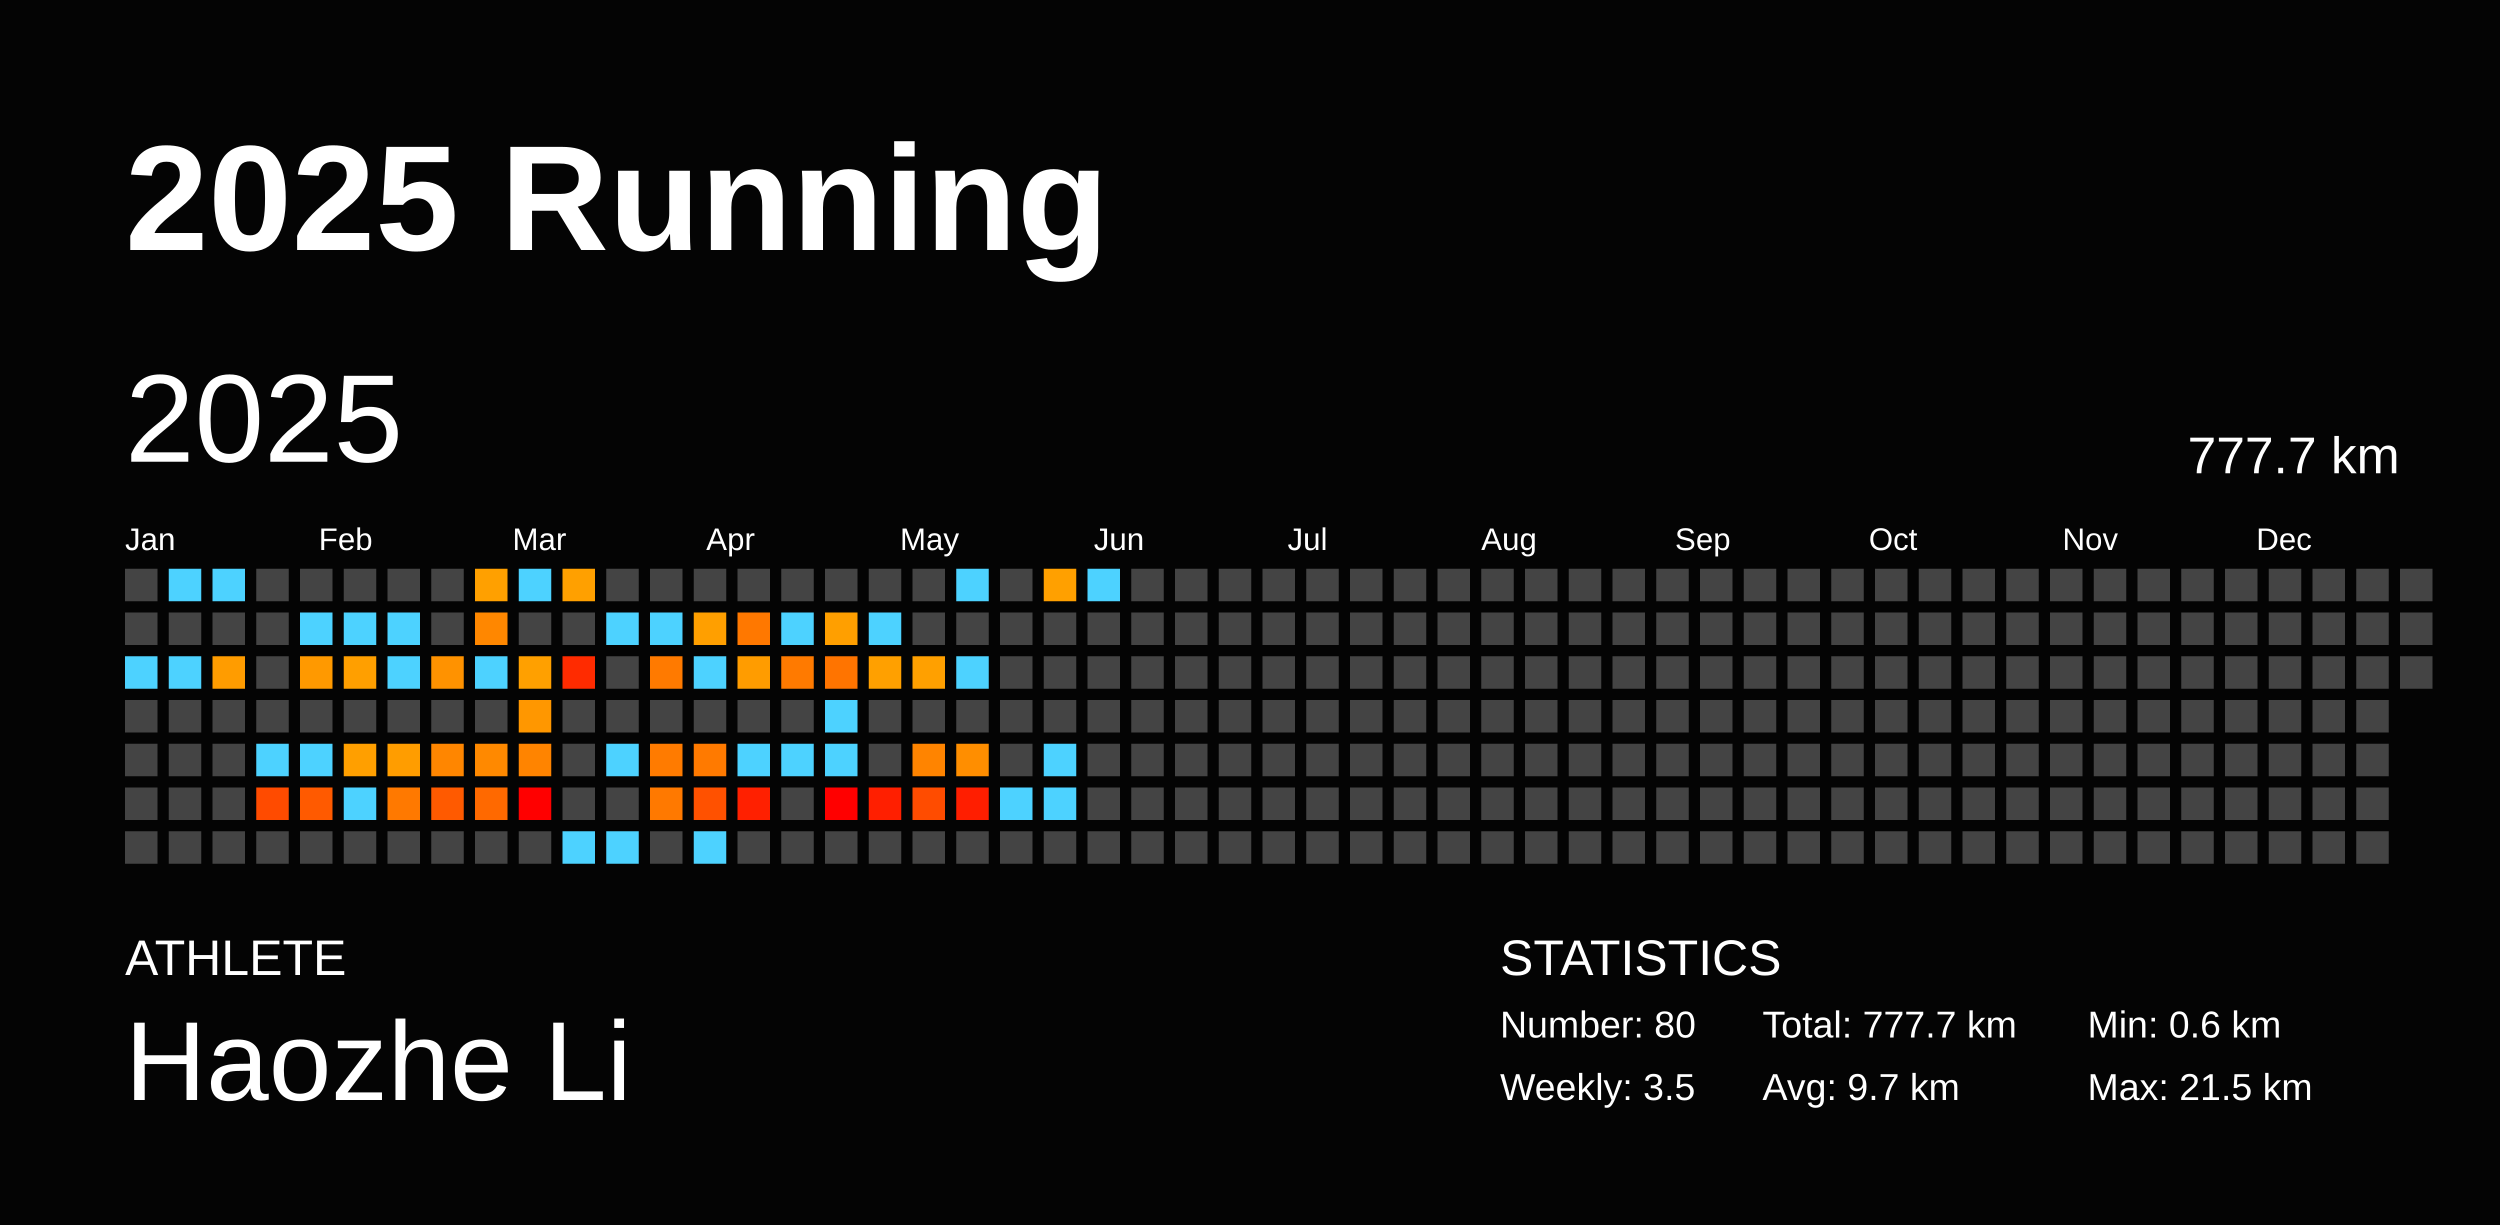
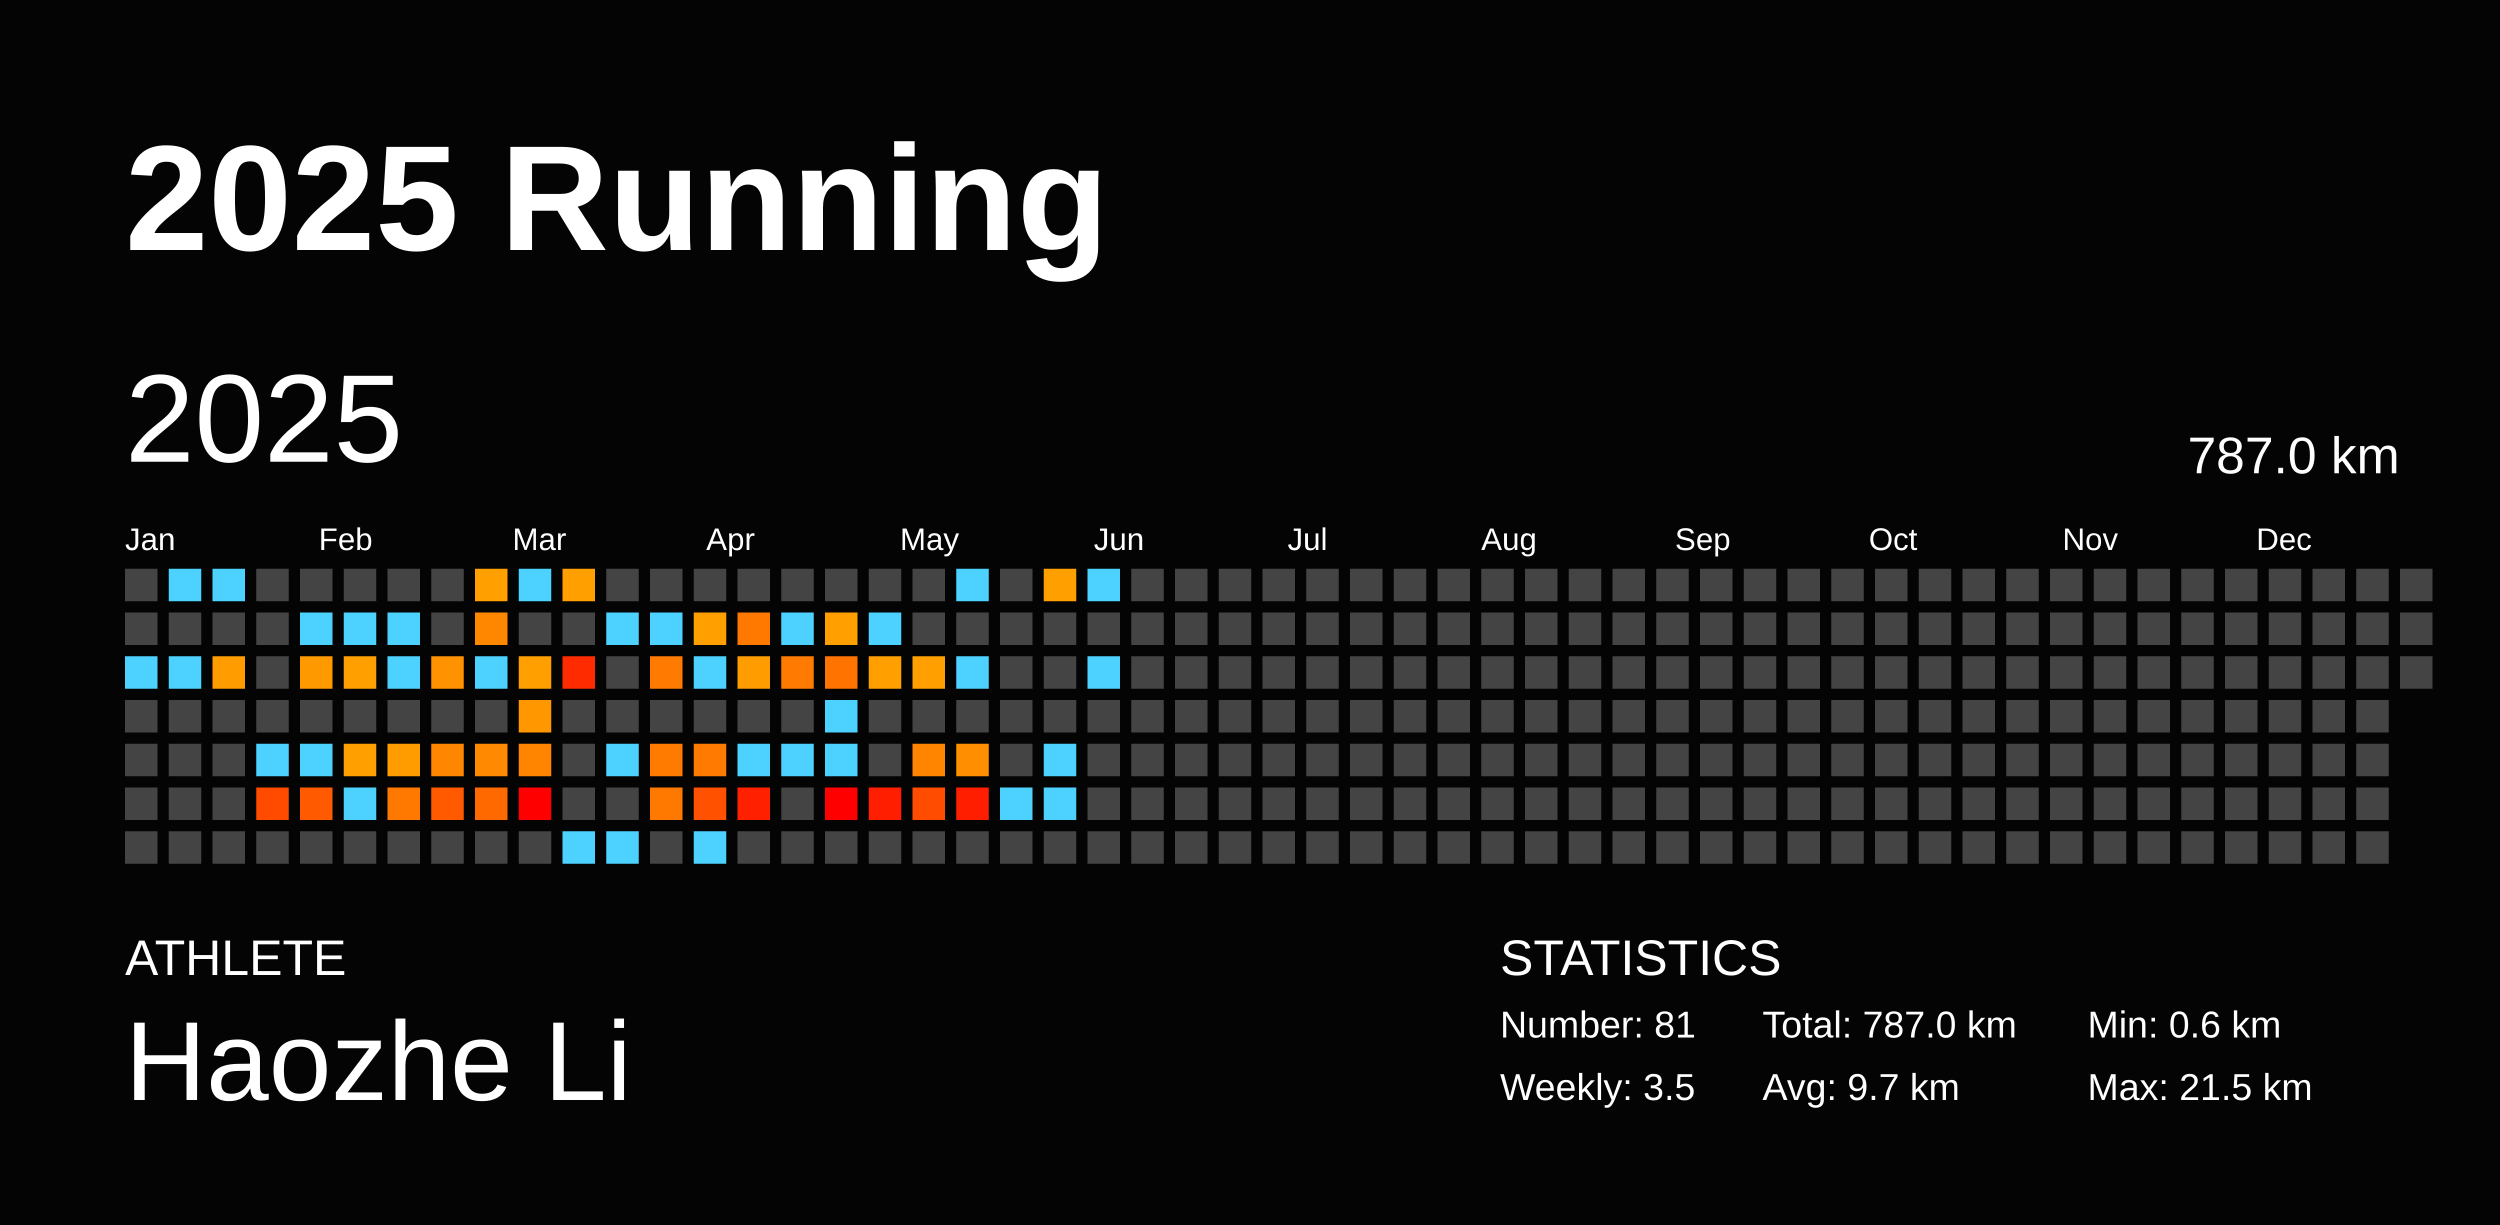
<svg xmlns="http://www.w3.org/2000/svg" baseProfile="full" height="98mm" version="1.1" viewBox="0,0,200,98" width="200mm">
  <defs />
  <rect fill="#040404" height="98" width="200" x="0" y="0" />
  <text fill="#FFFFFF" style="font-size:12px; font-family:Arial; font-weight:bold;" x="10" y="20">2025 Running</text>
  <text fill="#FFFFFF" style="font-size:4px; font-family:Arial" x="10" y="78">ATHLETE</text>
  <text fill="#FFFFFF" style="font-size:9px; font-family:Arial" x="10" y="88">Haozhe Li</text>
  <text fill="#FFFFFF" style="font-size:4px; font-family:Arial" x="120" y="78">STATISTICS</text>
-   <text fill="#FFFFFF" style="font-size:3px; font-family:Arial" x="120" y="83">Number: 80</text>
+   <text fill="#FFFFFF" style="font-size:3px; font-family:Arial" x="120" y="83">Number: 81</text>
  <text fill="#FFFFFF" style="font-size:3px; font-family:Arial" x="120" y="88">Weekly: 3.5</text>
-   <text fill="#FFFFFF" style="font-size:3px; font-family:Arial" x="141" y="83">Total: 777.7 km</text>
+   <text fill="#FFFFFF" style="font-size:3px; font-family:Arial" x="141" y="83">Total: 787.0 km</text>
  <text fill="#FFFFFF" style="font-size:3px; font-family:Arial" x="141" y="88">Avg: 9.7 km</text>
  <text fill="#FFFFFF" style="font-size:3px; font-family:Arial" x="167" y="83">Min: 0.6 km</text>
  <text fill="#FFFFFF" style="font-size:3px; font-family:Arial" x="167" y="88">Max: 21.5 km</text>
  <text dominant-baseline="hanging" fill="#FFFFFF" style="font-size:10.0px; font-family:Arial;" x="10" y="30">2025</text>
-   <text dominant-baseline="hanging" fill="#FFFFFF" style="font-size:4.125px; font-family:Arial;" x="175" y="35">777.7 km</text>
+   <text dominant-baseline="hanging" fill="#FFFFFF" style="font-size:4.125px; font-family:Arial;" x="175" y="35">787.0 km</text>
  <text fill="#FFFFFF" style="font-size:2.5px; font-family:Arial" x="10.0" y="44">Jan</text>
  <text fill="#FFFFFF" style="font-size:2.5px; font-family:Arial" x="25.5" y="44">Feb</text>
  <text fill="#FFFFFF" style="font-size:2.5px; font-family:Arial" x="41.0" y="44">Mar</text>
  <text fill="#FFFFFF" style="font-size:2.5px; font-family:Arial" x="56.5" y="44">Apr</text>
  <text fill="#FFFFFF" style="font-size:2.5px; font-family:Arial" x="72.0" y="44">May</text>
  <text fill="#FFFFFF" style="font-size:2.5px; font-family:Arial" x="87.5" y="44">Jun</text>
  <text fill="#FFFFFF" style="font-size:2.5px; font-family:Arial" x="103.0" y="44">Jul</text>
  <text fill="#FFFFFF" style="font-size:2.5px; font-family:Arial" x="118.5" y="44">Aug</text>
  <text fill="#FFFFFF" style="font-size:2.5px; font-family:Arial" x="134.0" y="44">Sep</text>
  <text fill="#FFFFFF" style="font-size:2.5px; font-family:Arial" x="149.5" y="44">Oct</text>
  <text fill="#FFFFFF" style="font-size:2.5px; font-family:Arial" x="165.0" y="44">Nov</text>
  <text fill="#FFFFFF" style="font-size:2.5px; font-family:Arial" x="180.5" y="44">Dec</text>
  <rect fill="#444444" height="2.6" width="2.6" x="10.0" y="45.5" />
  <rect fill="#444444" height="2.6" width="2.6" x="10.0" y="49.0" />
  <rect fill="#4dd2ff" height="2.6" width="2.6" x="10.0" y="52.5" />
  <rect fill="#444444" height="2.6" width="2.6" x="10.0" y="56.0" />
  <rect fill="#444444" height="2.6" width="2.6" x="10.0" y="59.5" />
  <rect fill="#444444" height="2.6" width="2.6" x="10.0" y="63.0" />
  <rect fill="#444444" height="2.6" width="2.6" x="10.0" y="66.5" />
  <rect fill="#4dd2ff" height="2.6" width="2.6" x="13.5" y="45.5" />
  <rect fill="#444444" height="2.6" width="2.6" x="13.5" y="49.0" />
  <rect fill="#4dd2ff" height="2.6" width="2.6" x="13.5" y="52.5" />
  <rect fill="#444444" height="2.6" width="2.6" x="13.5" y="56.0" />
  <rect fill="#444444" height="2.6" width="2.6" x="13.5" y="59.5" />
  <rect fill="#444444" height="2.6" width="2.6" x="13.5" y="63.0" />
  <rect fill="#444444" height="2.6" width="2.6" x="13.5" y="66.5" />
  <rect fill="#4dd2ff" height="2.6" width="2.6" x="17.0" y="45.5" />
  <rect fill="#444444" height="2.6" width="2.6" x="17.0" y="49.0" />
  <rect fill="#ff9c00" height="2.6" width="2.6" x="17.0" y="52.5" />
  <rect fill="#444444" height="2.6" width="2.6" x="17.0" y="56.0" />
  <rect fill="#444444" height="2.6" width="2.6" x="17.0" y="59.5" />
  <rect fill="#444444" height="2.6" width="2.6" x="17.0" y="63.0" />
  <rect fill="#444444" height="2.6" width="2.6" x="17.0" y="66.5" />
  <rect fill="#444444" height="2.6" width="2.6" x="20.5" y="45.5" />
  <rect fill="#444444" height="2.6" width="2.6" x="20.5" y="49.0" />
  <rect fill="#444444" height="2.6" width="2.6" x="20.5" y="52.5" />
  <rect fill="#444444" height="2.6" width="2.6" x="20.5" y="56.0" />
  <rect fill="#4dd2ff" height="2.6" width="2.6" x="20.5" y="59.5" />
  <rect fill="#ff4b00" height="2.6" width="2.6" x="20.5" y="63.0" />
  <rect fill="#444444" height="2.6" width="2.6" x="20.5" y="66.5" />
  <rect fill="#444444" height="2.6" width="2.6" x="24.0" y="45.5" />
  <rect fill="#4dd2ff" height="2.6" width="2.6" x="24.0" y="49.0" />
  <rect fill="#ff9900" height="2.6" width="2.6" x="24.0" y="52.5" />
  <rect fill="#444444" height="2.6" width="2.6" x="24.0" y="56.0" />
  <rect fill="#4dd2ff" height="2.6" width="2.6" x="24.0" y="59.5" />
  <rect fill="#ff5a00" height="2.6" width="2.6" x="24.0" y="63.0" />
  <rect fill="#444444" height="2.6" width="2.6" x="24.0" y="66.5" />
  <rect fill="#444444" height="2.6" width="2.6" x="27.5" y="45.5" />
  <rect fill="#4dd2ff" height="2.6" width="2.6" x="27.5" y="49.0" />
  <rect fill="#ff9f00" height="2.6" width="2.6" x="27.5" y="52.5" />
  <rect fill="#444444" height="2.6" width="2.6" x="27.5" y="56.0" />
  <rect fill="#ff9f00" height="2.6" width="2.6" x="27.5" y="59.5" />
  <rect fill="#4dd2ff" height="2.6" width="2.6" x="27.5" y="63.0" />
  <rect fill="#444444" height="2.6" width="2.6" x="27.5" y="66.5" />
  <rect fill="#444444" height="2.6" width="2.6" x="31.0" y="45.5" />
  <rect fill="#4dd2ff" height="2.6" width="2.6" x="31.0" y="49.0" />
  <rect fill="#4dd2ff" height="2.6" width="2.6" x="31.0" y="52.5" />
  <rect fill="#444444" height="2.6" width="2.6" x="31.0" y="56.0" />
  <rect fill="#ff9d00" height="2.6" width="2.6" x="31.0" y="59.5" />
  <rect fill="#ff7900" height="2.6" width="2.6" x="31.0" y="63.0" />
  <rect fill="#444444" height="2.6" width="2.6" x="31.0" y="66.5" />
  <rect fill="#444444" height="2.6" width="2.6" x="34.5" y="45.5" />
  <rect fill="#444444" height="2.6" width="2.6" x="34.5" y="49.0" />
  <rect fill="#ff9200" height="2.6" width="2.6" x="34.5" y="52.5" />
  <rect fill="#444444" height="2.6" width="2.6" x="34.5" y="56.0" />
  <rect fill="#ff8600" height="2.6" width="2.6" x="34.5" y="59.5" />
  <rect fill="#ff5a00" height="2.6" width="2.6" x="34.5" y="63.0" />
  <rect fill="#444444" height="2.6" width="2.6" x="34.5" y="66.5" />
  <rect fill="#ffa000" height="2.6" width="2.6" x="38.0" y="45.5" />
  <rect fill="#ff8700" height="2.6" width="2.6" x="38.0" y="49.0" />
  <rect fill="#4dd2ff" height="2.6" width="2.6" x="38.0" y="52.5" />
  <rect fill="#444444" height="2.6" width="2.6" x="38.0" y="56.0" />
  <rect fill="#ff8900" height="2.6" width="2.6" x="38.0" y="59.5" />
  <rect fill="#ff6900" height="2.6" width="2.6" x="38.0" y="63.0" />
  <rect fill="#444444" height="2.6" width="2.6" x="38.0" y="66.5" />
  <rect fill="#4dd2ff" height="2.6" width="2.6" x="41.5" y="45.5" />
  <rect fill="#444444" height="2.6" width="2.6" x="41.5" y="49.0" />
  <rect fill="#ffa000" height="2.6" width="2.6" x="41.5" y="52.5" />
  <rect fill="#ff9700" height="2.6" width="2.6" x="41.5" y="56.0" />
  <rect fill="#ff8400" height="2.6" width="2.6" x="41.5" y="59.5" />
  <rect fill="red" height="2.6" width="2.6" x="41.5" y="63.0" />
  <rect fill="#444444" height="2.6" width="2.6" x="41.5" y="66.5" />
  <rect fill="#ffa000" height="2.6" width="2.6" x="45.0" y="45.5" />
  <rect fill="#444444" height="2.6" width="2.6" x="45.0" y="49.0" />
  <rect fill="#ff2b00" height="2.6" width="2.6" x="45.0" y="52.5" />
  <rect fill="#444444" height="2.6" width="2.6" x="45.0" y="56.0" />
  <rect fill="#444444" height="2.6" width="2.6" x="45.0" y="59.5" />
  <rect fill="#444444" height="2.6" width="2.6" x="45.0" y="63.0" />
  <rect fill="#4dd2ff" height="2.6" width="2.6" x="45.0" y="66.5" />
  <rect fill="#444444" height="2.6" width="2.6" x="48.5" y="45.5" />
  <rect fill="#4dd2ff" height="2.6" width="2.6" x="48.5" y="49.0" />
  <rect fill="#444444" height="2.6" width="2.6" x="48.5" y="52.5" />
  <rect fill="#444444" height="2.6" width="2.6" x="48.5" y="56.0" />
  <rect fill="#4dd2ff" height="2.6" width="2.6" x="48.5" y="59.5" />
  <rect fill="#444444" height="2.6" width="2.6" x="48.5" y="63.0" />
  <rect fill="#4dd2ff" height="2.6" width="2.6" x="48.5" y="66.5" />
  <rect fill="#444444" height="2.6" width="2.6" x="52.0" y="45.5" />
  <rect fill="#4dd2ff" height="2.6" width="2.6" x="52.0" y="49.0" />
  <rect fill="#ff7a00" height="2.6" width="2.6" x="52.0" y="52.5" />
  <rect fill="#444444" height="2.6" width="2.6" x="52.0" y="56.0" />
  <rect fill="#ff7b00" height="2.6" width="2.6" x="52.0" y="59.5" />
  <rect fill="#ff7900" height="2.6" width="2.6" x="52.0" y="63.0" />
  <rect fill="#444444" height="2.6" width="2.6" x="52.0" y="66.5" />
  <rect fill="#444444" height="2.6" width="2.6" x="55.5" y="45.5" />
  <rect fill="#ff9f00" height="2.6" width="2.6" x="55.5" y="49.0" />
  <rect fill="#4dd2ff" height="2.6" width="2.6" x="55.5" y="52.5" />
  <rect fill="#444444" height="2.6" width="2.6" x="55.5" y="56.0" />
  <rect fill="#ff7a00" height="2.6" width="2.6" x="55.5" y="59.5" />
  <rect fill="#ff5100" height="2.6" width="2.6" x="55.5" y="63.0" />
  <rect fill="#4dd2ff" height="2.6" width="2.6" x="55.5" y="66.5" />
  <rect fill="#444444" height="2.6" width="2.6" x="59.0" y="45.5" />
  <rect fill="#ff7800" height="2.6" width="2.6" x="59.0" y="49.0" />
  <rect fill="#ff9c00" height="2.6" width="2.6" x="59.0" y="52.5" />
  <rect fill="#444444" height="2.6" width="2.6" x="59.0" y="56.0" />
  <rect fill="#4dd2ff" height="2.6" width="2.6" x="59.0" y="59.5" />
  <rect fill="#ff2000" height="2.6" width="2.6" x="59.0" y="63.0" />
  <rect fill="#444444" height="2.6" width="2.6" x="59.0" y="66.5" />
  <rect fill="#444444" height="2.6" width="2.6" x="62.5" y="45.5" />
  <rect fill="#4dd2ff" height="2.6" width="2.6" x="62.5" y="49.0" />
  <rect fill="#ff7a00" height="2.6" width="2.6" x="62.5" y="52.5" />
  <rect fill="#444444" height="2.6" width="2.6" x="62.5" y="56.0" />
  <rect fill="#4dd2ff" height="2.6" width="2.6" x="62.5" y="59.5" />
  <rect fill="#444444" height="2.6" width="2.6" x="62.5" y="63.0" />
  <rect fill="#444444" height="2.6" width="2.6" x="62.5" y="66.5" />
  <rect fill="#444444" height="2.6" width="2.6" x="66.0" y="45.5" />
  <rect fill="#ff9f00" height="2.6" width="2.6" x="66.0" y="49.0" />
  <rect fill="#ff7400" height="2.6" width="2.6" x="66.0" y="52.5" />
  <rect fill="#4dd2ff" height="2.6" width="2.6" x="66.0" y="56.0" />
  <rect fill="#4dd2ff" height="2.6" width="2.6" x="66.0" y="59.5" />
  <rect fill="red" height="2.6" width="2.6" x="66.0" y="63.0" />
  <rect fill="#444444" height="2.6" width="2.6" x="66.0" y="66.5" />
  <rect fill="#444444" height="2.6" width="2.6" x="69.5" y="45.5" />
  <rect fill="#4dd2ff" height="2.6" width="2.6" x="69.5" y="49.0" />
  <rect fill="#ffa000" height="2.6" width="2.6" x="69.5" y="52.5" />
  <rect fill="#444444" height="2.6" width="2.6" x="69.5" y="56.0" />
  <rect fill="#444444" height="2.6" width="2.6" x="69.5" y="59.5" />
  <rect fill="#ff1f00" height="2.6" width="2.6" x="69.5" y="63.0" />
  <rect fill="#444444" height="2.6" width="2.6" x="69.5" y="66.5" />
  <rect fill="#444444" height="2.6" width="2.6" x="73.0" y="45.5" />
  <rect fill="#444444" height="2.6" width="2.6" x="73.0" y="49.0" />
  <rect fill="#ffa000" height="2.6" width="2.6" x="73.0" y="52.5" />
  <rect fill="#444444" height="2.6" width="2.6" x="73.0" y="56.0" />
  <rect fill="#ff8400" height="2.6" width="2.6" x="73.0" y="59.5" />
  <rect fill="#ff4c00" height="2.6" width="2.6" x="73.0" y="63.0" />
  <rect fill="#444444" height="2.6" width="2.6" x="73.0" y="66.5" />
  <rect fill="#4dd2ff" height="2.6" width="2.6" x="76.5" y="45.5" />
  <rect fill="#444444" height="2.6" width="2.6" x="76.5" y="49.0" />
  <rect fill="#4dd2ff" height="2.6" width="2.6" x="76.5" y="52.5" />
  <rect fill="#444444" height="2.6" width="2.6" x="76.5" y="56.0" />
  <rect fill="#ff8e00" height="2.6" width="2.6" x="76.5" y="59.5" />
  <rect fill="#ff1e00" height="2.6" width="2.6" x="76.5" y="63.0" />
  <rect fill="#444444" height="2.6" width="2.6" x="76.5" y="66.5" />
  <rect fill="#444444" height="2.6" width="2.6" x="80.0" y="45.5" />
  <rect fill="#444444" height="2.6" width="2.6" x="80.0" y="49.0" />
  <rect fill="#444444" height="2.6" width="2.6" x="80.0" y="52.5" />
  <rect fill="#444444" height="2.6" width="2.6" x="80.0" y="56.0" />
  <rect fill="#444444" height="2.6" width="2.6" x="80.0" y="59.5" />
  <rect fill="#4dd2ff" height="2.6" width="2.6" x="80.0" y="63.0" />
  <rect fill="#444444" height="2.6" width="2.6" x="80.0" y="66.5" />
  <rect fill="#ffa000" height="2.6" width="2.6" x="83.5" y="45.5" />
  <rect fill="#444444" height="2.6" width="2.6" x="83.5" y="49.0" />
  <rect fill="#444444" height="2.6" width="2.6" x="83.5" y="52.5" />
  <rect fill="#444444" height="2.6" width="2.6" x="83.5" y="56.0" />
  <rect fill="#4dd2ff" height="2.6" width="2.6" x="83.5" y="59.5" />
  <rect fill="#4dd2ff" height="2.6" width="2.6" x="83.5" y="63.0" />
  <rect fill="#444444" height="2.6" width="2.6" x="83.5" y="66.5" />
  <rect fill="#4dd2ff" height="2.6" width="2.6" x="87.0" y="45.5" />
  <rect fill="#444444" height="2.6" width="2.6" x="87.0" y="49.0" />
-   <rect fill="#444444" height="2.6" width="2.6" x="87.0" y="52.5" />
+   <rect fill="#4dd2ff" height="2.6" width="2.6" x="87.0" y="52.5" />
  <rect fill="#444444" height="2.6" width="2.6" x="87.0" y="56.0" />
  <rect fill="#444444" height="2.6" width="2.6" x="87.0" y="59.5" />
  <rect fill="#444444" height="2.6" width="2.6" x="87.0" y="63.0" />
  <rect fill="#444444" height="2.6" width="2.6" x="87.0" y="66.5" />
  <rect fill="#444444" height="2.6" width="2.6" x="90.5" y="45.5" />
  <rect fill="#444444" height="2.6" width="2.6" x="90.5" y="49.0" />
  <rect fill="#444444" height="2.6" width="2.6" x="90.5" y="52.5" />
  <rect fill="#444444" height="2.6" width="2.6" x="90.5" y="56.0" />
  <rect fill="#444444" height="2.6" width="2.6" x="90.5" y="59.5" />
  <rect fill="#444444" height="2.6" width="2.6" x="90.5" y="63.0" />
  <rect fill="#444444" height="2.6" width="2.6" x="90.5" y="66.5" />
  <rect fill="#444444" height="2.6" width="2.6" x="94.0" y="45.5" />
  <rect fill="#444444" height="2.6" width="2.6" x="94.0" y="49.0" />
  <rect fill="#444444" height="2.6" width="2.6" x="94.0" y="52.5" />
  <rect fill="#444444" height="2.6" width="2.6" x="94.0" y="56.0" />
  <rect fill="#444444" height="2.6" width="2.6" x="94.0" y="59.5" />
  <rect fill="#444444" height="2.6" width="2.6" x="94.0" y="63.0" />
  <rect fill="#444444" height="2.6" width="2.6" x="94.0" y="66.5" />
  <rect fill="#444444" height="2.6" width="2.6" x="97.5" y="45.5" />
  <rect fill="#444444" height="2.6" width="2.6" x="97.5" y="49.0" />
  <rect fill="#444444" height="2.6" width="2.6" x="97.5" y="52.5" />
  <rect fill="#444444" height="2.6" width="2.6" x="97.5" y="56.0" />
  <rect fill="#444444" height="2.6" width="2.6" x="97.5" y="59.5" />
  <rect fill="#444444" height="2.6" width="2.6" x="97.5" y="63.0" />
  <rect fill="#444444" height="2.6" width="2.6" x="97.5" y="66.5" />
  <rect fill="#444444" height="2.6" width="2.6" x="101.0" y="45.5" />
  <rect fill="#444444" height="2.6" width="2.6" x="101.0" y="49.0" />
  <rect fill="#444444" height="2.6" width="2.6" x="101.0" y="52.5" />
  <rect fill="#444444" height="2.6" width="2.6" x="101.0" y="56.0" />
  <rect fill="#444444" height="2.6" width="2.6" x="101.0" y="59.5" />
  <rect fill="#444444" height="2.6" width="2.6" x="101.0" y="63.0" />
  <rect fill="#444444" height="2.6" width="2.6" x="101.0" y="66.5" />
  <rect fill="#444444" height="2.6" width="2.6" x="104.5" y="45.5" />
  <rect fill="#444444" height="2.6" width="2.6" x="104.5" y="49.0" />
  <rect fill="#444444" height="2.6" width="2.6" x="104.5" y="52.5" />
  <rect fill="#444444" height="2.6" width="2.6" x="104.5" y="56.0" />
  <rect fill="#444444" height="2.6" width="2.6" x="104.5" y="59.5" />
  <rect fill="#444444" height="2.6" width="2.6" x="104.5" y="63.0" />
  <rect fill="#444444" height="2.6" width="2.6" x="104.5" y="66.5" />
  <rect fill="#444444" height="2.6" width="2.6" x="108.0" y="45.5" />
  <rect fill="#444444" height="2.6" width="2.6" x="108.0" y="49.0" />
  <rect fill="#444444" height="2.6" width="2.6" x="108.0" y="52.5" />
  <rect fill="#444444" height="2.6" width="2.6" x="108.0" y="56.0" />
  <rect fill="#444444" height="2.6" width="2.6" x="108.0" y="59.5" />
  <rect fill="#444444" height="2.6" width="2.6" x="108.0" y="63.0" />
  <rect fill="#444444" height="2.6" width="2.6" x="108.0" y="66.5" />
  <rect fill="#444444" height="2.6" width="2.6" x="111.5" y="45.5" />
  <rect fill="#444444" height="2.6" width="2.6" x="111.5" y="49.0" />
  <rect fill="#444444" height="2.6" width="2.6" x="111.5" y="52.5" />
  <rect fill="#444444" height="2.6" width="2.6" x="111.5" y="56.0" />
  <rect fill="#444444" height="2.6" width="2.6" x="111.5" y="59.5" />
  <rect fill="#444444" height="2.6" width="2.6" x="111.5" y="63.0" />
  <rect fill="#444444" height="2.6" width="2.6" x="111.5" y="66.5" />
  <rect fill="#444444" height="2.6" width="2.6" x="115.0" y="45.5" />
  <rect fill="#444444" height="2.6" width="2.6" x="115.0" y="49.0" />
  <rect fill="#444444" height="2.6" width="2.6" x="115.0" y="52.5" />
  <rect fill="#444444" height="2.6" width="2.6" x="115.0" y="56.0" />
  <rect fill="#444444" height="2.6" width="2.6" x="115.0" y="59.5" />
  <rect fill="#444444" height="2.6" width="2.6" x="115.0" y="63.0" />
  <rect fill="#444444" height="2.6" width="2.6" x="115.0" y="66.5" />
  <rect fill="#444444" height="2.6" width="2.6" x="118.5" y="45.5" />
  <rect fill="#444444" height="2.6" width="2.6" x="118.5" y="49.0" />
  <rect fill="#444444" height="2.6" width="2.6" x="118.5" y="52.5" />
  <rect fill="#444444" height="2.6" width="2.6" x="118.5" y="56.0" />
  <rect fill="#444444" height="2.6" width="2.6" x="118.5" y="59.5" />
  <rect fill="#444444" height="2.6" width="2.6" x="118.5" y="63.0" />
  <rect fill="#444444" height="2.6" width="2.6" x="118.5" y="66.5" />
  <rect fill="#444444" height="2.6" width="2.6" x="122.0" y="45.5" />
  <rect fill="#444444" height="2.6" width="2.6" x="122.0" y="49.0" />
  <rect fill="#444444" height="2.6" width="2.6" x="122.0" y="52.5" />
  <rect fill="#444444" height="2.6" width="2.6" x="122.0" y="56.0" />
  <rect fill="#444444" height="2.6" width="2.6" x="122.0" y="59.5" />
  <rect fill="#444444" height="2.6" width="2.6" x="122.0" y="63.0" />
  <rect fill="#444444" height="2.6" width="2.6" x="122.0" y="66.5" />
  <rect fill="#444444" height="2.6" width="2.6" x="125.5" y="45.5" />
  <rect fill="#444444" height="2.6" width="2.6" x="125.5" y="49.0" />
  <rect fill="#444444" height="2.6" width="2.6" x="125.5" y="52.5" />
  <rect fill="#444444" height="2.6" width="2.6" x="125.5" y="56.0" />
  <rect fill="#444444" height="2.6" width="2.6" x="125.5" y="59.5" />
  <rect fill="#444444" height="2.6" width="2.6" x="125.5" y="63.0" />
  <rect fill="#444444" height="2.6" width="2.6" x="125.5" y="66.5" />
  <rect fill="#444444" height="2.6" width="2.6" x="129.0" y="45.5" />
  <rect fill="#444444" height="2.6" width="2.6" x="129.0" y="49.0" />
  <rect fill="#444444" height="2.6" width="2.6" x="129.0" y="52.5" />
  <rect fill="#444444" height="2.6" width="2.6" x="129.0" y="56.0" />
  <rect fill="#444444" height="2.6" width="2.6" x="129.0" y="59.5" />
  <rect fill="#444444" height="2.6" width="2.6" x="129.0" y="63.0" />
  <rect fill="#444444" height="2.6" width="2.6" x="129.0" y="66.5" />
  <rect fill="#444444" height="2.6" width="2.6" x="132.5" y="45.5" />
  <rect fill="#444444" height="2.6" width="2.6" x="132.5" y="49.0" />
  <rect fill="#444444" height="2.6" width="2.6" x="132.5" y="52.5" />
  <rect fill="#444444" height="2.6" width="2.6" x="132.5" y="56.0" />
  <rect fill="#444444" height="2.6" width="2.6" x="132.5" y="59.5" />
  <rect fill="#444444" height="2.6" width="2.6" x="132.5" y="63.0" />
  <rect fill="#444444" height="2.6" width="2.6" x="132.5" y="66.5" />
  <rect fill="#444444" height="2.6" width="2.6" x="136.0" y="45.5" />
  <rect fill="#444444" height="2.6" width="2.6" x="136.0" y="49.0" />
  <rect fill="#444444" height="2.6" width="2.6" x="136.0" y="52.5" />
  <rect fill="#444444" height="2.6" width="2.6" x="136.0" y="56.0" />
  <rect fill="#444444" height="2.6" width="2.6" x="136.0" y="59.5" />
  <rect fill="#444444" height="2.6" width="2.6" x="136.0" y="63.0" />
  <rect fill="#444444" height="2.6" width="2.6" x="136.0" y="66.5" />
  <rect fill="#444444" height="2.6" width="2.6" x="139.5" y="45.5" />
  <rect fill="#444444" height="2.6" width="2.6" x="139.5" y="49.0" />
  <rect fill="#444444" height="2.6" width="2.6" x="139.5" y="52.5" />
  <rect fill="#444444" height="2.6" width="2.6" x="139.5" y="56.0" />
  <rect fill="#444444" height="2.6" width="2.6" x="139.5" y="59.5" />
  <rect fill="#444444" height="2.6" width="2.6" x="139.5" y="63.0" />
  <rect fill="#444444" height="2.6" width="2.6" x="139.5" y="66.5" />
  <rect fill="#444444" height="2.6" width="2.6" x="143.0" y="45.5" />
  <rect fill="#444444" height="2.6" width="2.6" x="143.0" y="49.0" />
  <rect fill="#444444" height="2.6" width="2.6" x="143.0" y="52.5" />
  <rect fill="#444444" height="2.6" width="2.6" x="143.0" y="56.0" />
  <rect fill="#444444" height="2.6" width="2.6" x="143.0" y="59.5" />
  <rect fill="#444444" height="2.6" width="2.6" x="143.0" y="63.0" />
  <rect fill="#444444" height="2.6" width="2.6" x="143.0" y="66.5" />
  <rect fill="#444444" height="2.6" width="2.6" x="146.5" y="45.5" />
  <rect fill="#444444" height="2.6" width="2.6" x="146.5" y="49.0" />
  <rect fill="#444444" height="2.6" width="2.6" x="146.5" y="52.5" />
  <rect fill="#444444" height="2.6" width="2.6" x="146.5" y="56.0" />
  <rect fill="#444444" height="2.6" width="2.6" x="146.5" y="59.5" />
  <rect fill="#444444" height="2.6" width="2.6" x="146.5" y="63.0" />
  <rect fill="#444444" height="2.6" width="2.6" x="146.5" y="66.5" />
  <rect fill="#444444" height="2.6" width="2.6" x="150.0" y="45.5" />
  <rect fill="#444444" height="2.6" width="2.6" x="150.0" y="49.0" />
  <rect fill="#444444" height="2.6" width="2.6" x="150.0" y="52.5" />
  <rect fill="#444444" height="2.6" width="2.6" x="150.0" y="56.0" />
  <rect fill="#444444" height="2.6" width="2.6" x="150.0" y="59.5" />
  <rect fill="#444444" height="2.6" width="2.6" x="150.0" y="63.0" />
  <rect fill="#444444" height="2.6" width="2.6" x="150.0" y="66.5" />
  <rect fill="#444444" height="2.6" width="2.6" x="153.5" y="45.5" />
  <rect fill="#444444" height="2.6" width="2.6" x="153.5" y="49.0" />
  <rect fill="#444444" height="2.6" width="2.6" x="153.5" y="52.5" />
  <rect fill="#444444" height="2.6" width="2.6" x="153.5" y="56.0" />
  <rect fill="#444444" height="2.6" width="2.6" x="153.5" y="59.5" />
  <rect fill="#444444" height="2.6" width="2.6" x="153.5" y="63.0" />
  <rect fill="#444444" height="2.6" width="2.6" x="153.5" y="66.5" />
  <rect fill="#444444" height="2.6" width="2.6" x="157.0" y="45.5" />
  <rect fill="#444444" height="2.6" width="2.6" x="157.0" y="49.0" />
  <rect fill="#444444" height="2.6" width="2.6" x="157.0" y="52.5" />
  <rect fill="#444444" height="2.6" width="2.6" x="157.0" y="56.0" />
  <rect fill="#444444" height="2.6" width="2.6" x="157.0" y="59.5" />
  <rect fill="#444444" height="2.6" width="2.6" x="157.0" y="63.0" />
  <rect fill="#444444" height="2.6" width="2.6" x="157.0" y="66.5" />
  <rect fill="#444444" height="2.6" width="2.6" x="160.5" y="45.5" />
  <rect fill="#444444" height="2.6" width="2.6" x="160.5" y="49.0" />
  <rect fill="#444444" height="2.6" width="2.6" x="160.5" y="52.5" />
  <rect fill="#444444" height="2.6" width="2.6" x="160.5" y="56.0" />
  <rect fill="#444444" height="2.6" width="2.6" x="160.5" y="59.5" />
  <rect fill="#444444" height="2.6" width="2.6" x="160.5" y="63.0" />
  <rect fill="#444444" height="2.6" width="2.6" x="160.5" y="66.5" />
  <rect fill="#444444" height="2.6" width="2.6" x="164.0" y="45.5" />
  <rect fill="#444444" height="2.6" width="2.6" x="164.0" y="49.0" />
  <rect fill="#444444" height="2.6" width="2.6" x="164.0" y="52.5" />
  <rect fill="#444444" height="2.6" width="2.6" x="164.0" y="56.0" />
  <rect fill="#444444" height="2.6" width="2.6" x="164.0" y="59.5" />
  <rect fill="#444444" height="2.6" width="2.6" x="164.0" y="63.0" />
  <rect fill="#444444" height="2.6" width="2.6" x="164.0" y="66.5" />
  <rect fill="#444444" height="2.6" width="2.6" x="167.5" y="45.5" />
  <rect fill="#444444" height="2.6" width="2.6" x="167.5" y="49.0" />
  <rect fill="#444444" height="2.6" width="2.6" x="167.5" y="52.5" />
  <rect fill="#444444" height="2.6" width="2.6" x="167.5" y="56.0" />
  <rect fill="#444444" height="2.6" width="2.6" x="167.5" y="59.5" />
  <rect fill="#444444" height="2.6" width="2.6" x="167.5" y="63.0" />
  <rect fill="#444444" height="2.6" width="2.6" x="167.5" y="66.5" />
  <rect fill="#444444" height="2.6" width="2.6" x="171.0" y="45.5" />
  <rect fill="#444444" height="2.6" width="2.6" x="171.0" y="49.0" />
  <rect fill="#444444" height="2.6" width="2.6" x="171.0" y="52.5" />
  <rect fill="#444444" height="2.6" width="2.6" x="171.0" y="56.0" />
  <rect fill="#444444" height="2.6" width="2.6" x="171.0" y="59.5" />
  <rect fill="#444444" height="2.6" width="2.6" x="171.0" y="63.0" />
  <rect fill="#444444" height="2.6" width="2.6" x="171.0" y="66.5" />
  <rect fill="#444444" height="2.6" width="2.6" x="174.5" y="45.5" />
  <rect fill="#444444" height="2.6" width="2.6" x="174.5" y="49.0" />
  <rect fill="#444444" height="2.6" width="2.6" x="174.5" y="52.5" />
  <rect fill="#444444" height="2.6" width="2.6" x="174.5" y="56.0" />
  <rect fill="#444444" height="2.6" width="2.6" x="174.5" y="59.5" />
  <rect fill="#444444" height="2.6" width="2.6" x="174.5" y="63.0" />
  <rect fill="#444444" height="2.6" width="2.6" x="174.5" y="66.5" />
  <rect fill="#444444" height="2.6" width="2.6" x="178.0" y="45.5" />
  <rect fill="#444444" height="2.6" width="2.6" x="178.0" y="49.0" />
  <rect fill="#444444" height="2.6" width="2.6" x="178.0" y="52.5" />
  <rect fill="#444444" height="2.6" width="2.6" x="178.0" y="56.0" />
  <rect fill="#444444" height="2.6" width="2.6" x="178.0" y="59.5" />
  <rect fill="#444444" height="2.6" width="2.6" x="178.0" y="63.0" />
  <rect fill="#444444" height="2.6" width="2.6" x="178.0" y="66.5" />
  <rect fill="#444444" height="2.6" width="2.6" x="181.5" y="45.5" />
  <rect fill="#444444" height="2.6" width="2.6" x="181.5" y="49.0" />
  <rect fill="#444444" height="2.6" width="2.6" x="181.5" y="52.5" />
  <rect fill="#444444" height="2.6" width="2.6" x="181.5" y="56.0" />
  <rect fill="#444444" height="2.6" width="2.6" x="181.5" y="59.5" />
  <rect fill="#444444" height="2.6" width="2.6" x="181.5" y="63.0" />
  <rect fill="#444444" height="2.6" width="2.6" x="181.5" y="66.5" />
  <rect fill="#444444" height="2.6" width="2.6" x="185.0" y="45.5" />
  <rect fill="#444444" height="2.6" width="2.6" x="185.0" y="49.0" />
  <rect fill="#444444" height="2.6" width="2.6" x="185.0" y="52.5" />
  <rect fill="#444444" height="2.6" width="2.6" x="185.0" y="56.0" />
  <rect fill="#444444" height="2.6" width="2.6" x="185.0" y="59.5" />
  <rect fill="#444444" height="2.6" width="2.6" x="185.0" y="63.0" />
  <rect fill="#444444" height="2.6" width="2.6" x="185.0" y="66.5" />
  <rect fill="#444444" height="2.6" width="2.6" x="188.5" y="45.5" />
  <rect fill="#444444" height="2.6" width="2.6" x="188.5" y="49.0" />
  <rect fill="#444444" height="2.6" width="2.6" x="188.5" y="52.5" />
  <rect fill="#444444" height="2.6" width="2.6" x="188.5" y="56.0" />
  <rect fill="#444444" height="2.6" width="2.6" x="188.5" y="59.5" />
  <rect fill="#444444" height="2.6" width="2.6" x="188.5" y="63.0" />
  <rect fill="#444444" height="2.6" width="2.6" x="188.5" y="66.5" />
  <rect fill="#444444" height="2.6" width="2.6" x="192.0" y="45.5" />
  <rect fill="#444444" height="2.6" width="2.6" x="192.0" y="49.0" />
  <rect fill="#444444" height="2.6" width="2.6" x="192.0" y="52.5" />
</svg>
